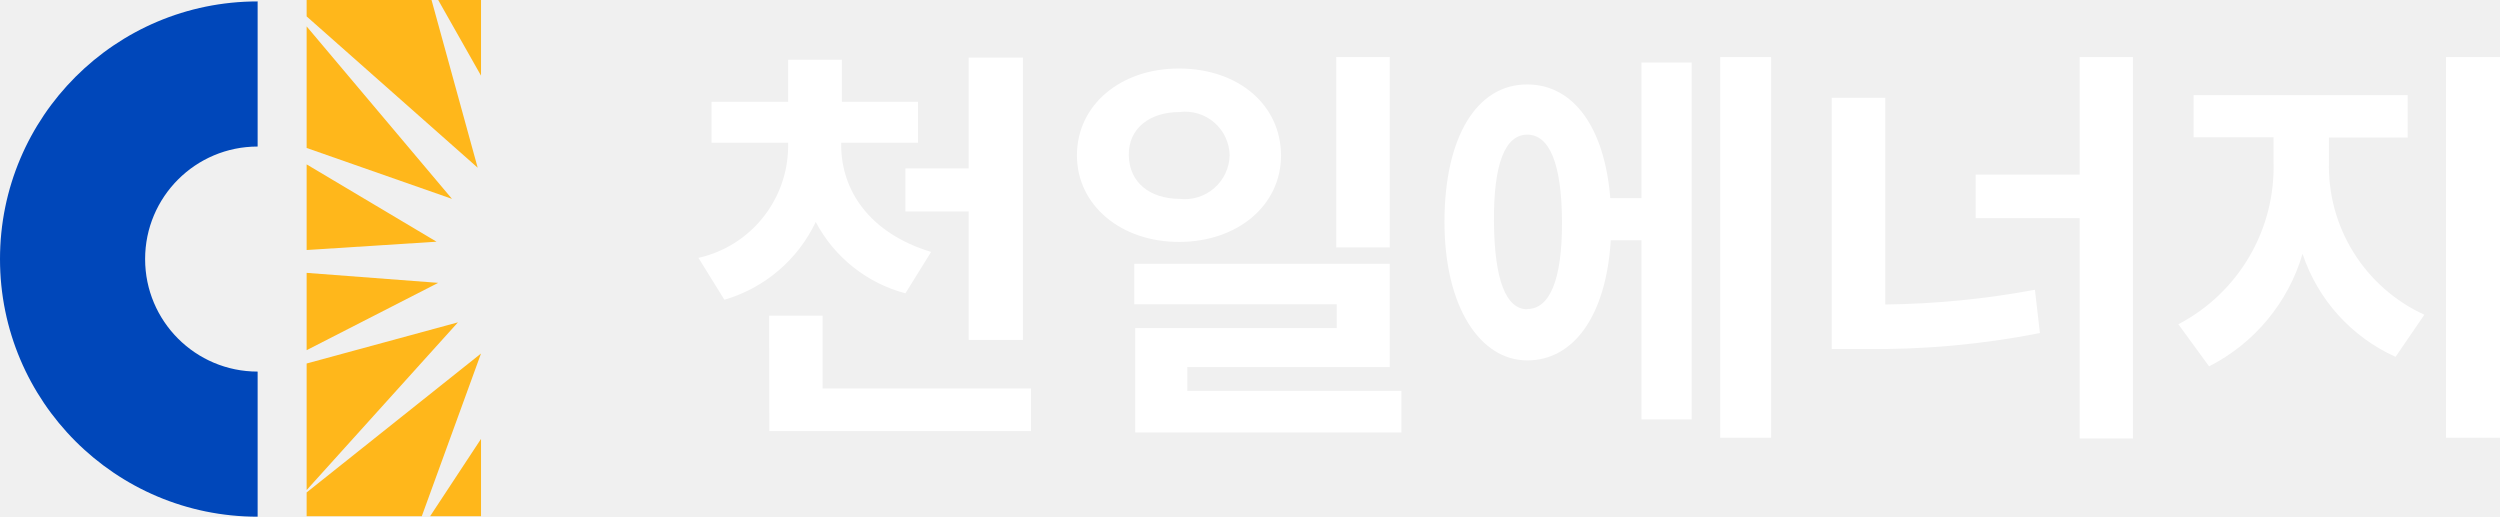
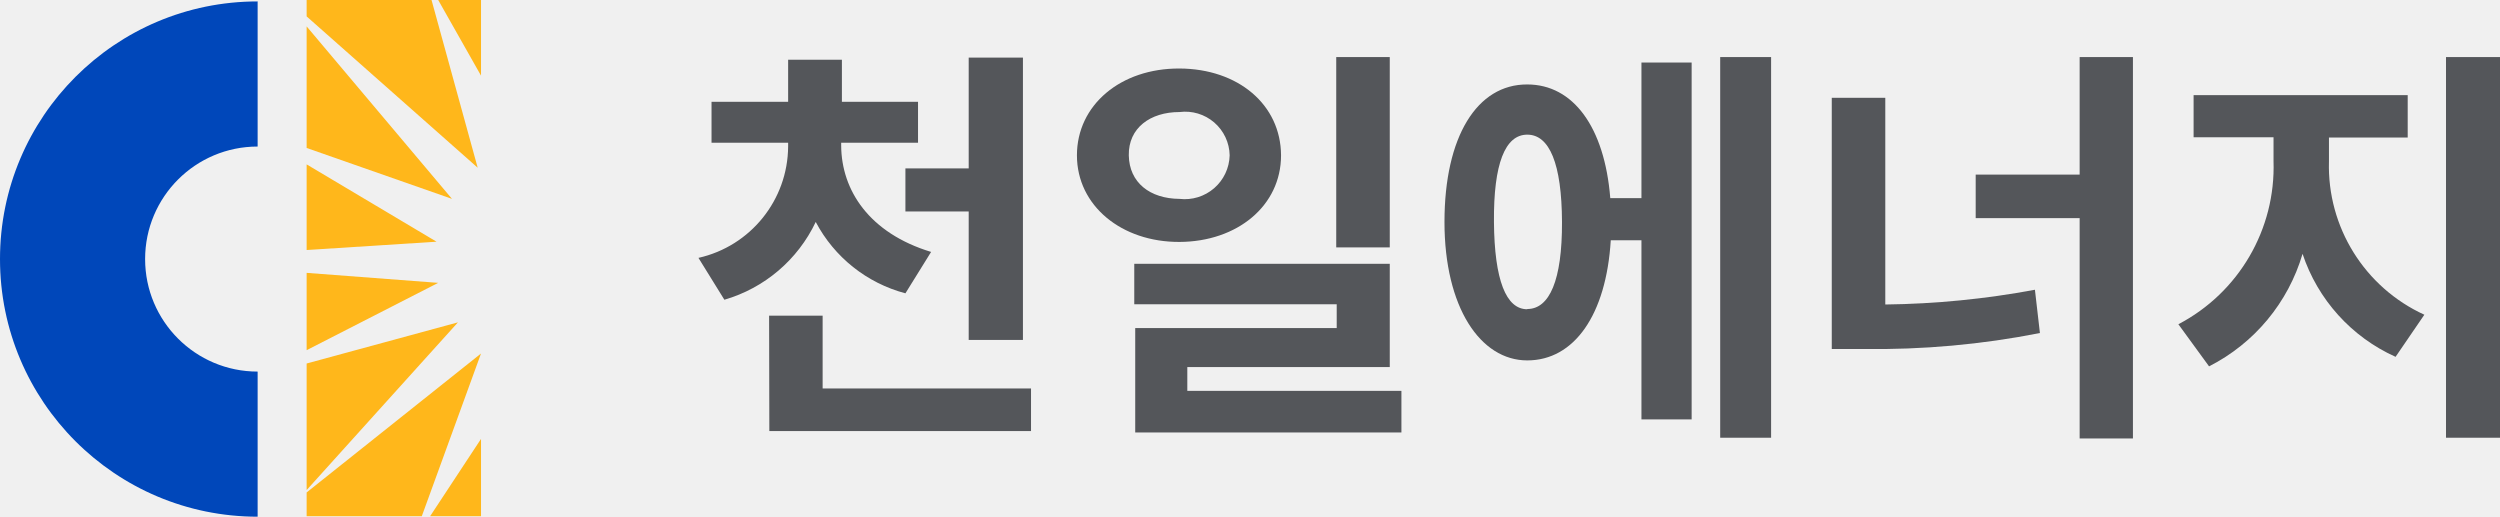
<svg xmlns="http://www.w3.org/2000/svg" viewBox="0 0 105.09 21.72">
  <defs>
-     <style>.cls-1{fill:#ffb71b;fill-rule:evenodd;}.cls-2{fill:#0047ba;}.cls-3{fill:#fff;}</style>
+     <style>.cls-1{fill:#ffb71b;fill-rule:evenodd;}.cls-2{fill:#0047ba;}.cls-3{fill:#54565a;}</style>
  </defs>
  <g id="Layer_2" data-name="Layer 2">
    <g id="레이어_1" data-name="레이어 1">
      <path class="cls-1" d="M12.89,0h5.25l1.94,7.05L12.89.69Zm5.53,0h1.8V3.18Zm1.8,14.86h0L17.73,21.7H12.89v-1Zm0,3.59V21.7H18.08ZM12.89,20.6V15.28l6.36-1.73Zm0-5.88V11.47l5.53.42Zm0-4.21V6.91l5.46,3.25Zm0-4.29V1.11L19,8.36Z" />
      <path class="cls-2" d="M10.83,21.72a10.83,10.83,0,0,1,0-21.66v6.1a4.73,4.73,0,1,0,0,9.46Z" />
      <path class="cls-3" d="M39.14,10.59l-1.08,1.74a6,6,0,0,1-3.77-3,6.15,6.15,0,0,1-3.84,3.27l-1.09-1.76a4.83,4.83,0,0,0,3.77-4.68V6H29.91V4.28h3.22V2.51h2.26V4.28h3.2V6H35.36v.12C35.37,8,36.54,9.8,39.14,10.59Zm-6.81,2.68h2.25v3.06h8.76v1.79h-11Zm5.73-6.19h2.66V2.42H43V14.29H40.72V8.89H38.06Z" />
      <path class="cls-3" d="M53.85,6.53c0,2.12-1.84,3.63-4.27,3.64s-4.31-1.52-4.31-3.64,1.84-3.66,4.31-3.65S53.84,4.4,53.85,6.53ZM49.58,8.36a1.89,1.89,0,0,0,2.11-1.83,1.87,1.87,0,0,0-2.11-1.82c-1.23,0-2.15.67-2.13,1.82S48.34,8.35,49.58,8.36Zm-1.9,2.73H58.42v4.34H49.91v1h9v1.75H47.72V13.79h8.47v-1H47.68ZM56.17,2.4h2.25v8H56.17Z" />
      <path class="cls-3" d="M64.2,3.55c1.93,0,3.25,1.79,3.49,4.78H69V2.63h2.11v15H69V10.1H67.71c-.19,3.14-1.54,5.05-3.51,5.05s-3.48-2.23-3.48-5.82S62.09,3.54,64.2,3.55Zm0,9.44c.93,0,1.47-1.2,1.46-3.66s-.53-3.67-1.46-3.67-1.42,1.22-1.4,3.67S63.31,13,64.2,13ZM74.45,18.4H72.31V2.4h2.14Z" />
      <path class="cls-3" d="M77,4.11h2.25V12.8a36.59,36.59,0,0,0,6.29-.62L85.75,14a35.7,35.7,0,0,1-7.43.67H77ZM89.66,18.43H87.42V9.17H83.05V7.34h4.37V2.4h2.24Z" />
      <path class="cls-3" d="M101.91,13.23,100.7,15a7.26,7.26,0,0,1-3.91-4.33,7.76,7.76,0,0,1-3.93,4.73l-1.29-1.77a7.46,7.46,0,0,0,4-6.86v-1H92.21V4h9V5.78H97.9v1A6.87,6.87,0,0,0,101.91,13.23Zm.91-10.83h2.27v16h-2.27Z" />
    </g>
  </g>
</svg>
